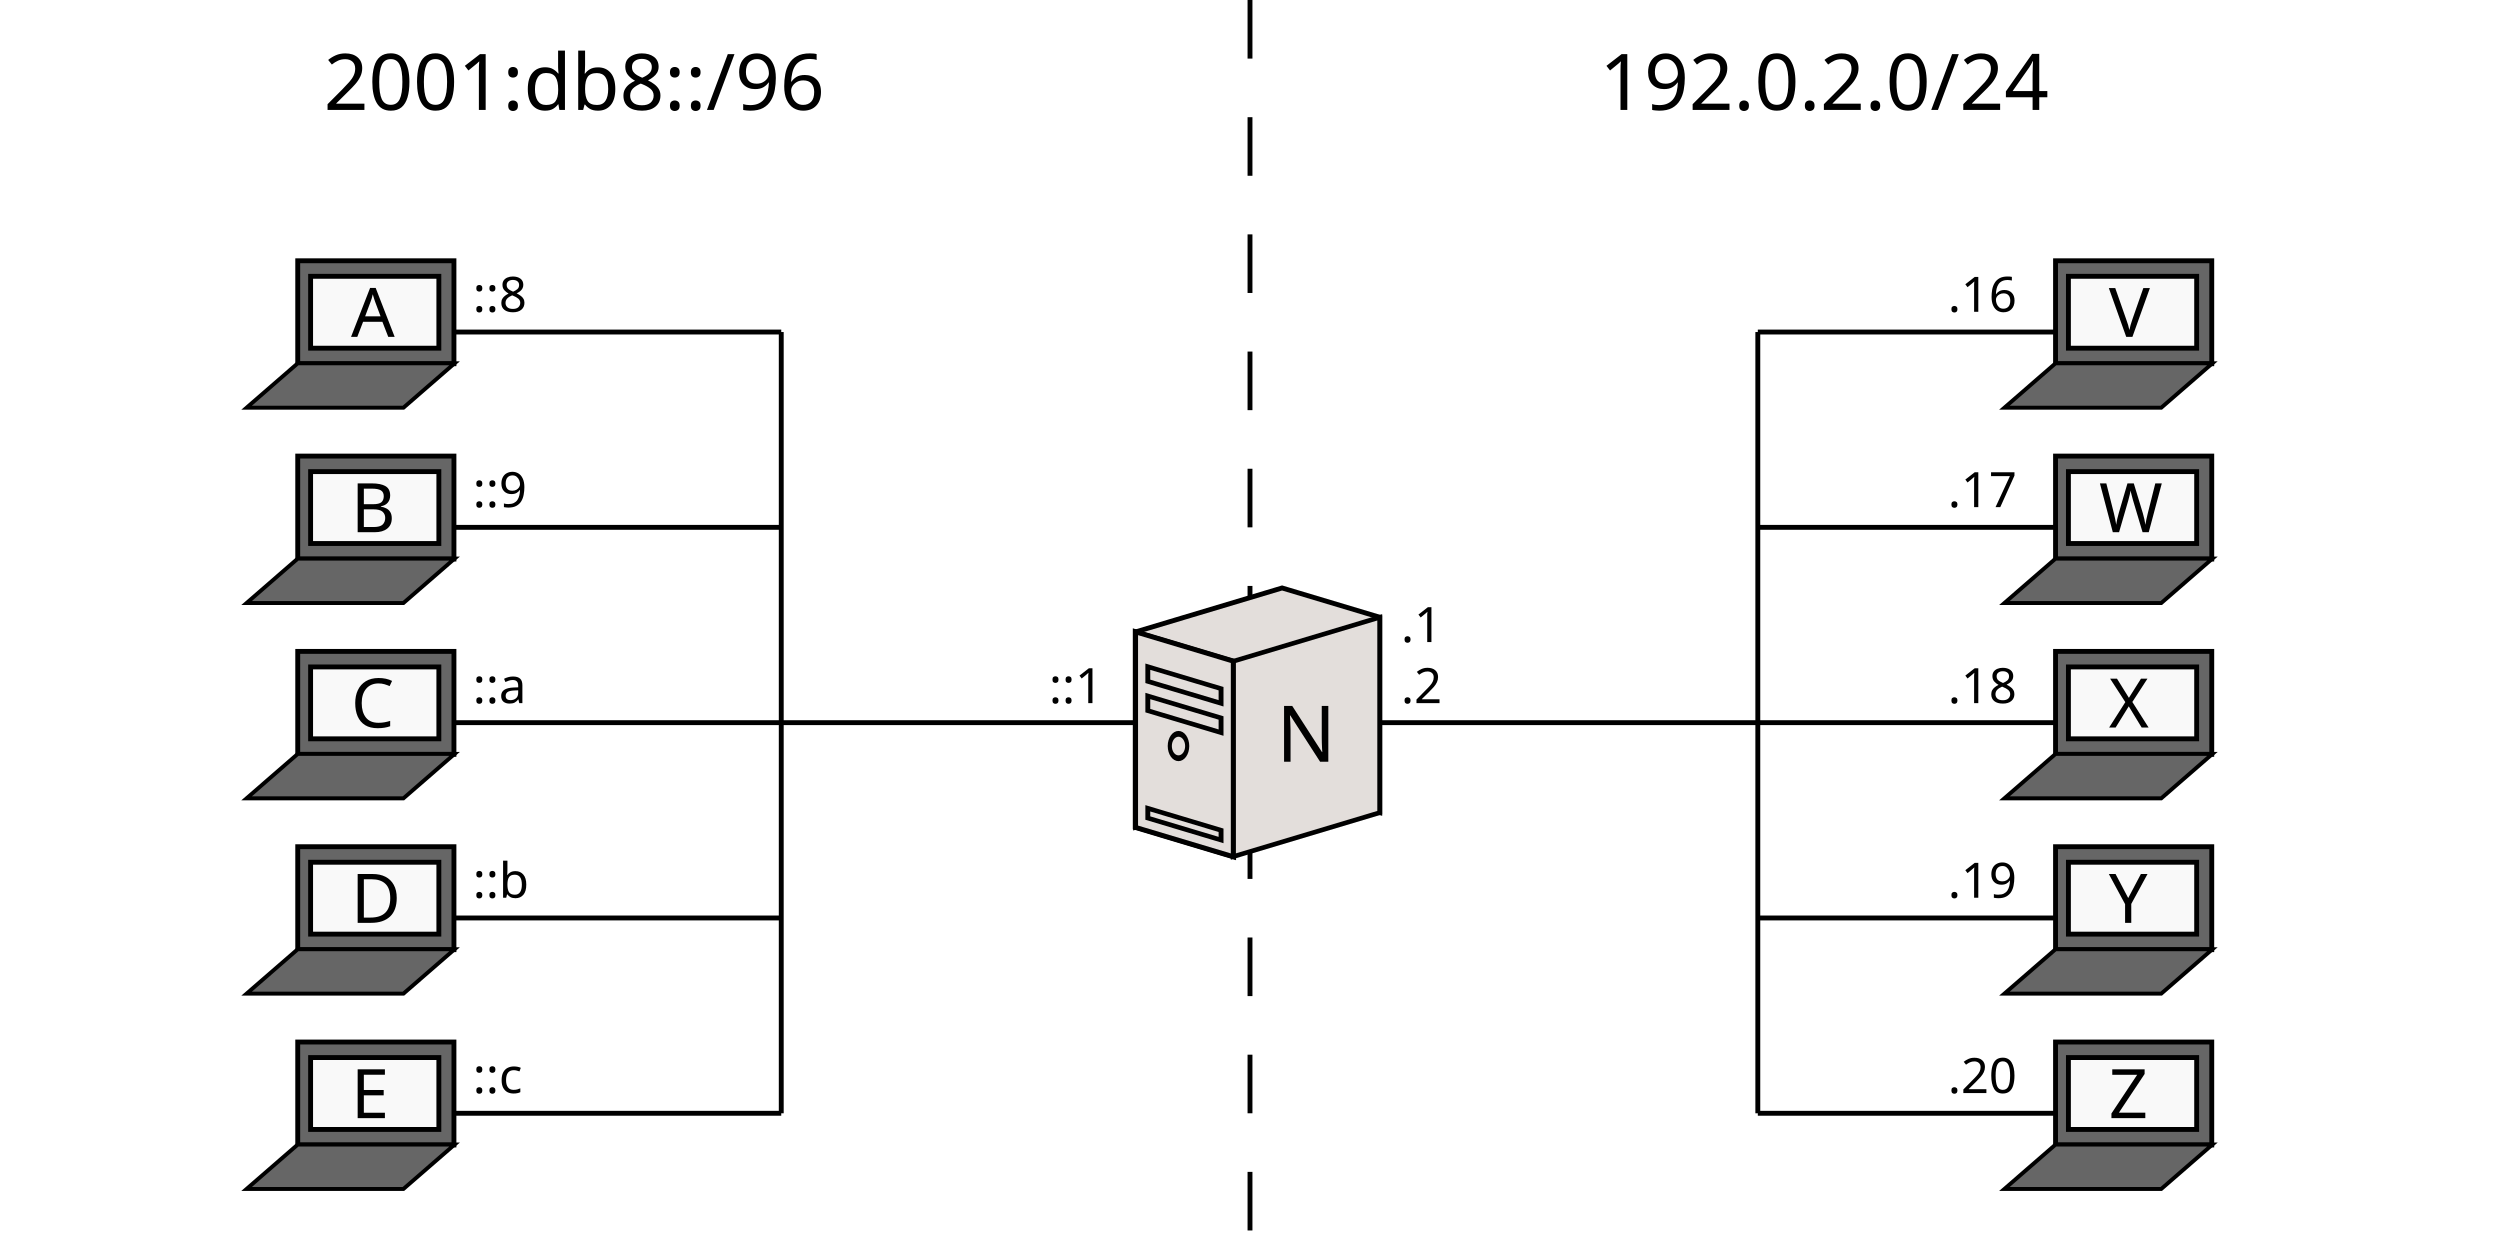
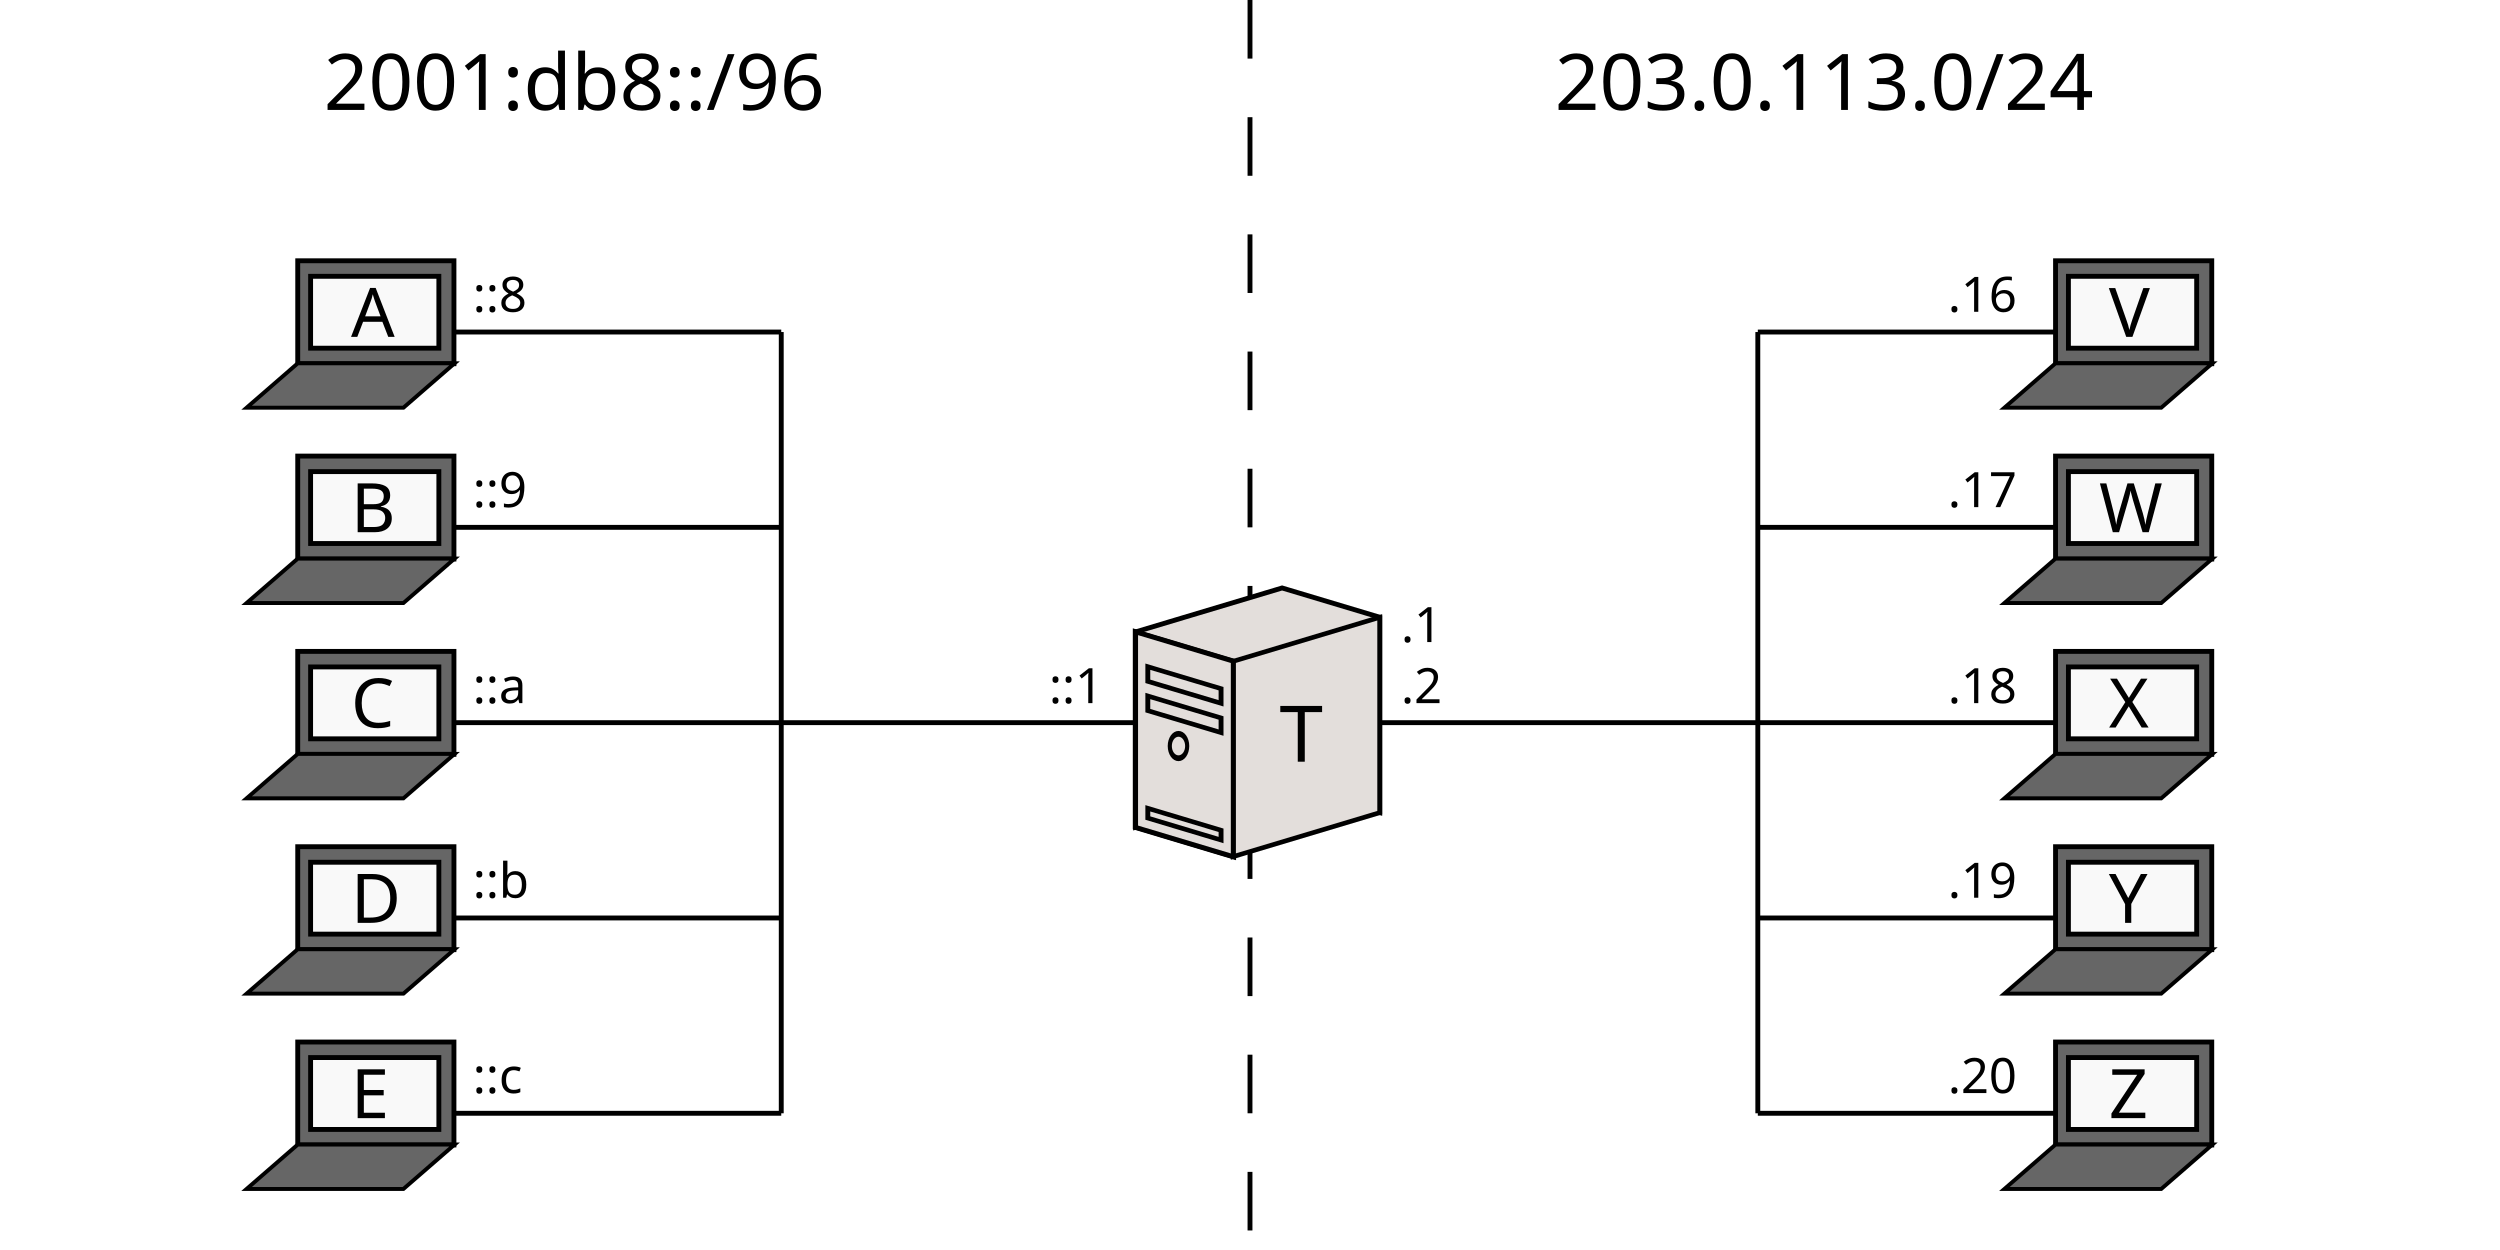
<svg xmlns="http://www.w3.org/2000/svg" xmlns:xlink="http://www.w3.org/1999/xlink" width="512" height="256" id="svg2" version="1.1">
  <defs id="defs4" />
  <g id="layer1" transform="translate(0,-796.3622)" style="display:inline">
    <path style="fill:none;stroke:#000000;stroke-width:1;stroke-linecap:butt;stroke-linejoin:miter;stroke-miterlimit:4;stroke-opacity:1;stroke-dasharray:12, 12;stroke-dashoffset:0" d="m 256,0 0,256" id="path3102" transform="translate(0,796.3622)" />
    <path style="fill:none;stroke:#000000;stroke-width:1px;stroke-linecap:butt;stroke-linejoin:miter;stroke-opacity:1" d="m 80,864.362 80,0" id="path3823" />
    <path id="path3827" d="m 80,904.362 80,0" style="fill:none;stroke:#000000;stroke-width:1px;stroke-linecap:butt;stroke-linejoin:miter;stroke-opacity:1" />
    <path style="fill:none;stroke:#000000;stroke-width:1px;stroke-linecap:butt;stroke-linejoin:miter;stroke-opacity:1" d="m 80,944.362 360,0" id="path3829" />
    <path id="path3831" d="m 80,984.362 80,0" style="fill:none;stroke:#000000;stroke-width:1px;stroke-linecap:butt;stroke-linejoin:miter;stroke-opacity:1" />
    <path style="fill:none;stroke:#000000;stroke-width:1px;stroke-linecap:butt;stroke-linejoin:miter;stroke-opacity:1" d="m 80,1024.362 80,0" id="path3833" />
    <g id="g3141" style="display:inline" transform="matrix(0.7270794,0,0,0.7270794,40.98127,58.80632)">
      <rect style="fill:#666666;stroke:#000000;stroke-width:1.375;stroke-miterlimit:4;stroke-dasharray:none" id="rect3143" width="44" height="29" x="27.5" y="163.5" transform="translate(0,924.3622)" />
      <rect style="fill:#666666;stroke:#000000;stroke-width:1.699;stroke-miterlimit:4;stroke-dasharray:none" id="rect3145" width="44.176" height="19.089" x="1313.716" y="1703.361" transform="matrix(1,0,-0.7551013,0.6556081,0,0)" />
      <rect transform="translate(0,924.3622)" style="fill:#f9f9f9;stroke:#000000;stroke-width:1.375;stroke-miterlimit:4;stroke-dasharray:none" id="rect3147" width="36.125" height="20.25" x="31.125" y="167.875" />
    </g>
    <g transform="translate(232.5723,722.1521)" style="display:inline" id="g4244">
      <path id="rect4226" d="m 30,194.625 -30,9 0,40 30,-9 20,6 0,-40 -20,-6 z" style="fill:#e3dedb;stroke:#000000;stroke-width:1;stroke-miterlimit:4;stroke-opacity:1;stroke-dasharray:none;stroke-dashoffset:0;display:inline" />
      <rect transform="matrix(1,0.3,0,1,0,-796.3622)" y="1000" x="0" height="40" width="20" id="rect4208" style="fill:#ffe680;stroke:#000000;stroke-width:1.145;stroke-miterlimit:4;stroke-opacity:1;stroke-dasharray:none;stroke-dashoffset:0;display:inline" />
      <rect style="fill:#e3dedb;stroke:#000000;stroke-width:1;stroke-miterlimit:4;stroke-opacity:1;stroke-dasharray:none;stroke-dashoffset:0;display:inline" id="rect4210" width="30" height="40" x="20" y="1012" transform="matrix(1,-0.3,0,1,0,-796.3622)" />
      <rect style="fill:#e3dedb;stroke:#000000;stroke-width:1;stroke-miterlimit:4;stroke-opacity:1;stroke-dasharray:none;stroke-dashoffset:0;display:inline" id="rect4234" width="20" height="40" x="0" y="1000" transform="matrix(1,0.3,0,1,0,-796.3622)" />
      <rect transform="matrix(1,0.3,0,1,0,0)" y="210" x="2.5" height="3" width="15" id="rect4236" style="fill:none;stroke:#000000;stroke-width:1;stroke-miterlimit:4;stroke-opacity:1;stroke-dasharray:none;stroke-dashoffset:0;display:inline" />
      <rect style="fill:none;stroke:#000000;stroke-width:1;stroke-miterlimit:4;stroke-opacity:1;stroke-dasharray:none;stroke-dashoffset:0;display:inline" id="rect4238" width="15" height="3" x="2.5" y="216" transform="matrix(1,0.3,0,1,0,0)" />
      <rect transform="matrix(1,0.3,0,1,0,0)" y="239" x="2.5" height="2" width="15" id="rect4240" style="fill:none;stroke:#000000;stroke-width:1;stroke-miterlimit:4;stroke-opacity:1;stroke-dasharray:none;stroke-dashoffset:0;display:inline" />
      <path transform="matrix(0.7130212,0,0,1,2.008852,0)" d="m 12,227 c 0,1.381 -1.119,2.5 -2.5,2.5 -1.381,0 -2.5,-1.119 -2.5,-2.5 0,-1.381 1.119,-2.5 2.5,-2.5 1.381,0 2.5,1.119 2.5,2.5 z" id="path4242" style="fill:none;stroke:#000000;stroke-width:1.184;stroke-miterlimit:4;stroke-opacity:1;stroke-dasharray:none;stroke-dashoffset:0" />
    </g>
    <use x="0" y="0" xlink:href="#g3141" id="use3813" transform="translate(0,40)" width="512" height="256" />
    <use height="256" width="512" transform="translate(0,80)" id="use3815" xlink:href="#g3141" y="0" x="0" />
    <use x="0" y="0" xlink:href="#g3141" id="use3817" transform="translate(0,120)" width="512" height="256" />
    <use height="256" width="512" transform="translate(0,160)" id="use3819" xlink:href="#g3141" y="0" x="0" />
    <path style="fill:none;stroke:#000000;stroke-width:1px;stroke-linecap:butt;stroke-linejoin:miter;stroke-opacity:1" d="m 160,1024.362 0,-160" id="path3825" />
    <text xml:space="preserve" style="font-size:10px;font-style:normal;font-weight:normal;line-height:125%;letter-spacing:0px;word-spacing:0px;fill:#000000;fill-opacity:1;stroke:none;font-family:Sans" x="96.828" y="860.221" id="text3835">
      <tspan id="tspan3837" x="96.828" y="860.221">::8</tspan>
    </text>
    <text id="text3839" y="900.221" x="96.828" style="font-size:10px;font-style:normal;font-weight:normal;line-height:125%;letter-spacing:0px;word-spacing:0px;fill:#000000;fill-opacity:1;stroke:none;font-family:Sans" xml:space="preserve">
      <tspan y="900.221" x="96.828" id="tspan3841">::9</tspan>
    </text>
    <text xml:space="preserve" style="font-size:10px;font-style:normal;font-weight:normal;line-height:125%;letter-spacing:0px;word-spacing:0px;fill:#000000;fill-opacity:1;stroke:none;font-family:Sans" x="96.828" y="940.362" id="text3843">
      <tspan id="tspan3845" x="96.828" y="940.362">::a</tspan>
    </text>
    <text id="text3847" y="980.221" x="96.828" style="font-size:10px;font-style:normal;font-weight:normal;line-height:125%;letter-spacing:0px;word-spacing:0px;fill:#000000;fill-opacity:1;stroke:none;font-family:Sans" xml:space="preserve">
      <tspan y="980.221" x="96.828" id="tspan3849">::b</tspan>
    </text>
    <text xml:space="preserve" style="font-size:10px;font-style:normal;font-weight:normal;line-height:125%;letter-spacing:0px;word-spacing:0px;fill:#000000;fill-opacity:1;stroke:none;font-family:Sans" x="96.828" y="1020.221" id="text3851">
      <tspan id="tspan3853" x="96.828" y="1020.221">::c</tspan>
    </text>
    <text id="text3855" y="940.362" x="214.828" style="font-size:10px;font-style:normal;font-weight:normal;line-height:125%;letter-spacing:0px;word-spacing:0px;fill:#000000;fill-opacity:1;stroke:none;font-family:Sans" xml:space="preserve">
      <tspan y="940.362" x="214.828" id="tspan3857">::1</tspan>
    </text>
    <path id="path3032" d="m 360,864.362 80,0" style="fill:none;stroke:#000000;stroke-width:1px;stroke-linecap:butt;stroke-linejoin:miter;stroke-opacity:1" />
    <path style="fill:none;stroke:#000000;stroke-width:1px;stroke-linecap:butt;stroke-linejoin:miter;stroke-opacity:1" d="m 360,904.362 80,0" id="path3034" />
    <path style="fill:none;stroke:#000000;stroke-width:1px;stroke-linecap:butt;stroke-linejoin:miter;stroke-opacity:1" d="m 360,984.362 80,0" id="path3036" />
    <path id="path3038" d="m 360,1024.362 80,0" style="fill:none;stroke:#000000;stroke-width:1px;stroke-linecap:butt;stroke-linejoin:miter;stroke-opacity:1" />
    <path id="path3040" d="m 360,1024.362 0,-160" style="fill:none;stroke:#000000;stroke-width:1px;stroke-linecap:butt;stroke-linejoin:miter;stroke-opacity:1" />
    <use x="0" y="0" xlink:href="#g3141" id="use3022" transform="translate(360,0)" width="512" height="256" />
    <use x="0" y="0" xlink:href="#use3813" id="use3024" transform="translate(360,0)" width="512" height="256" />
    <use x="0" y="0" xlink:href="#use3815" id="use3026" transform="translate(360,0)" width="512" height="256" />
    <use x="0" y="0" xlink:href="#use3817" id="use3028" transform="translate(360,0)" width="512" height="256" />
    <use x="0" y="0" xlink:href="#use3819" id="use3030" transform="translate(360,0)" width="512" height="256" />
    <text xml:space="preserve" style="font-size:14px;font-style:normal;font-weight:normal;line-height:125%;letter-spacing:0px;word-spacing:0px;fill:#000000;fill-opacity:1;stroke:none;font-family:Sans" x="71.891" y="865.362" id="text3042">
      <tspan id="tspan3044" x="71.891" y="865.362">A</tspan>
    </text>
    <text id="text3046" y="905.362" x="71.891" style="font-size:14px;font-style:normal;font-weight:normal;line-height:125%;letter-spacing:0px;word-spacing:0px;fill:#000000;fill-opacity:1;stroke:none;font-family:Sans" xml:space="preserve">
      <tspan y="905.362" x="71.891" id="tspan3048">B</tspan>
    </text>
    <text xml:space="preserve" style="font-size:14px;font-style:normal;font-weight:normal;line-height:125%;letter-spacing:0px;word-spacing:0px;fill:#000000;fill-opacity:1;stroke:none;font-family:Sans" x="71.891" y="945.362" id="text3050">
      <tspan id="tspan3052" x="71.891" y="945.362">C</tspan>
    </text>
    <text id="text3054" y="985.362" x="71.891" style="font-size:14px;font-style:normal;font-weight:normal;line-height:125%;letter-spacing:0px;word-spacing:0px;fill:#000000;fill-opacity:1;stroke:none;font-family:Sans" xml:space="preserve">
      <tspan y="985.362" x="71.891" id="tspan3056">D</tspan>
    </text>
    <text xml:space="preserve" style="font-size:14px;font-style:normal;font-weight:normal;line-height:125%;letter-spacing:0px;word-spacing:0px;fill:#000000;fill-opacity:1;stroke:none;font-family:Sans" x="71.891" y="1025.362" id="text3058">
      <tspan id="tspan3060" x="71.891" y="1025.362">E</tspan>
    </text>
    <text id="text3062" y="865.362" x="431.891" style="font-size:14px;font-style:normal;font-weight:normal;line-height:125%;letter-spacing:0px;word-spacing:0px;fill:#000000;fill-opacity:1;stroke:none;font-family:Sans" xml:space="preserve">
      <tspan y="865.362" x="431.891" id="tspan3064">V</tspan>
    </text>
    <text xml:space="preserve" style="font-size:14px;font-style:normal;font-weight:normal;line-height:125%;letter-spacing:0px;word-spacing:0px;fill:#000000;fill-opacity:1;stroke:none;font-family:Sans" x="429.891" y="905.362" id="text3066">
      <tspan id="tspan3068" x="429.891" y="905.362">W</tspan>
    </text>
    <text id="text3070" y="945.362" x="431.891" style="font-size:14px;font-style:normal;font-weight:normal;line-height:125%;letter-spacing:0px;word-spacing:0px;fill:#000000;fill-opacity:1;stroke:none;font-family:Sans" xml:space="preserve">
      <tspan y="945.362" x="431.891" id="tspan3072">X</tspan>
    </text>
    <text xml:space="preserve" style="font-size:14px;font-style:normal;font-weight:normal;line-height:125%;letter-spacing:0px;word-spacing:0px;fill:#000000;fill-opacity:1;stroke:none;font-family:Sans" x="431.891" y="985.362" id="text3074">
      <tspan id="tspan3076" x="431.891" y="985.362">Y</tspan>
    </text>
    <text id="text3078" y="1025.362" x="431.891" style="font-size:14px;font-style:normal;font-weight:normal;line-height:125%;letter-spacing:0px;word-spacing:0px;fill:#000000;fill-opacity:1;stroke:none;font-family:Sans" xml:space="preserve">
      <tspan y="1025.362" x="431.891" id="tspan3080">Z</tspan>
    </text>
    <text id="text3082" y="860.221" x="398.931" style="font-size:10px;font-style:normal;font-weight:normal;line-height:125%;letter-spacing:0px;word-spacing:0px;fill:#000000;fill-opacity:1;stroke:none;font-family:Sans" xml:space="preserve">
      <tspan y="860.221" x="398.931" id="tspan3084">.16</tspan>
    </text>
    <text xml:space="preserve" style="font-size:10px;font-style:normal;font-weight:normal;line-height:125%;letter-spacing:0px;word-spacing:0px;fill:#000000;fill-opacity:1;stroke:none;font-family:Sans" x="398.931" y="900.221" id="text3086">
      <tspan id="tspan3088" x="398.931" y="900.221">.17</tspan>
    </text>
    <text id="text3090" y="940.362" x="398.931" style="font-size:10px;font-style:normal;font-weight:normal;line-height:125%;letter-spacing:0px;word-spacing:0px;fill:#000000;fill-opacity:1;stroke:none;font-family:Sans" xml:space="preserve">
      <tspan y="940.362" x="398.931" id="tspan3092">.18</tspan>
    </text>
    <text xml:space="preserve" style="font-size:10px;font-style:normal;font-weight:normal;line-height:125%;letter-spacing:0px;word-spacing:0px;fill:#000000;fill-opacity:1;stroke:none;font-family:Sans" x="398.931" y="980.221" id="text3094">
      <tspan id="tspan3096" x="398.931" y="980.221">.19</tspan>
    </text>
    <text id="text3098" y="1020.221" x="398.931" style="font-size:10px;font-style:normal;font-weight:normal;line-height:125%;letter-spacing:0px;word-spacing:0px;fill:#000000;fill-opacity:1;stroke:none;font-family:Sans" xml:space="preserve">
      <tspan y="1020.221" x="398.931" id="tspan3100">.20</tspan>
    </text>
    <text xml:space="preserve" style="font-size:16px;font-style:normal;font-weight:normal;text-align:center;line-height:125%;letter-spacing:0px;word-spacing:0px;text-anchor:middle;fill:#000000;fill-opacity:1;stroke:none;font-family:Sans" x="128" y="818.878" id="text3872">
      <tspan id="tspan3874" x="128" y="818.878">2001:db8::/96</tspan>
    </text>
    <text id="text3876" y="818.878" x="384" style="font-size:16px;font-style:normal;font-weight:normal;text-align:center;line-height:125%;letter-spacing:0px;word-spacing:0px;text-anchor:middle;fill:#000000;fill-opacity:1;stroke:none;font-family:Sans" xml:space="preserve">
-       <tspan y="818.878" x="384" id="tspan3878">192.0.2.0/24</tspan>
+       <tspan y="818.878" x="384" id="tspan3878">203.0.113.0/24</tspan>
    </text>
-     <text id="text3880" y="952.362" x="261.43" style="font-size:16px;font-style:normal;font-weight:normal;line-height:125%;letter-spacing:0px;word-spacing:0px;fill:#000000;fill-opacity:1;stroke:none;font-family:Sans" xml:space="preserve">
-       <tspan y="952.362" x="261.43" id="tspan3882">N</tspan>
+     <text id="text3880" y="952.362" x="262.047" style="font-size:16px;font-style:normal;font-weight:normal;line-height:125%;letter-spacing:0px;word-spacing:0px;fill:#000000;fill-opacity:1;stroke:none;font-family:Sans" xml:space="preserve">
+       <tspan y="952.362" x="262.047" id="tspan3882">T</tspan>
    </text>
    <text xml:space="preserve" style="font-size:10px;font-style:normal;font-weight:normal;line-height:125%;letter-spacing:0px;word-spacing:0px;fill:#000000;fill-opacity:1;stroke:none;display:inline;font-family:Sans" x="286.931" y="927.862" id="text3859-9">
      <tspan id="tspan3861-0" x="286.931" y="927.862">.1</tspan>
      <tspan x="286.931" y="940.362" id="tspan3067-5">.2</tspan>
    </text>
  </g>
</svg>
